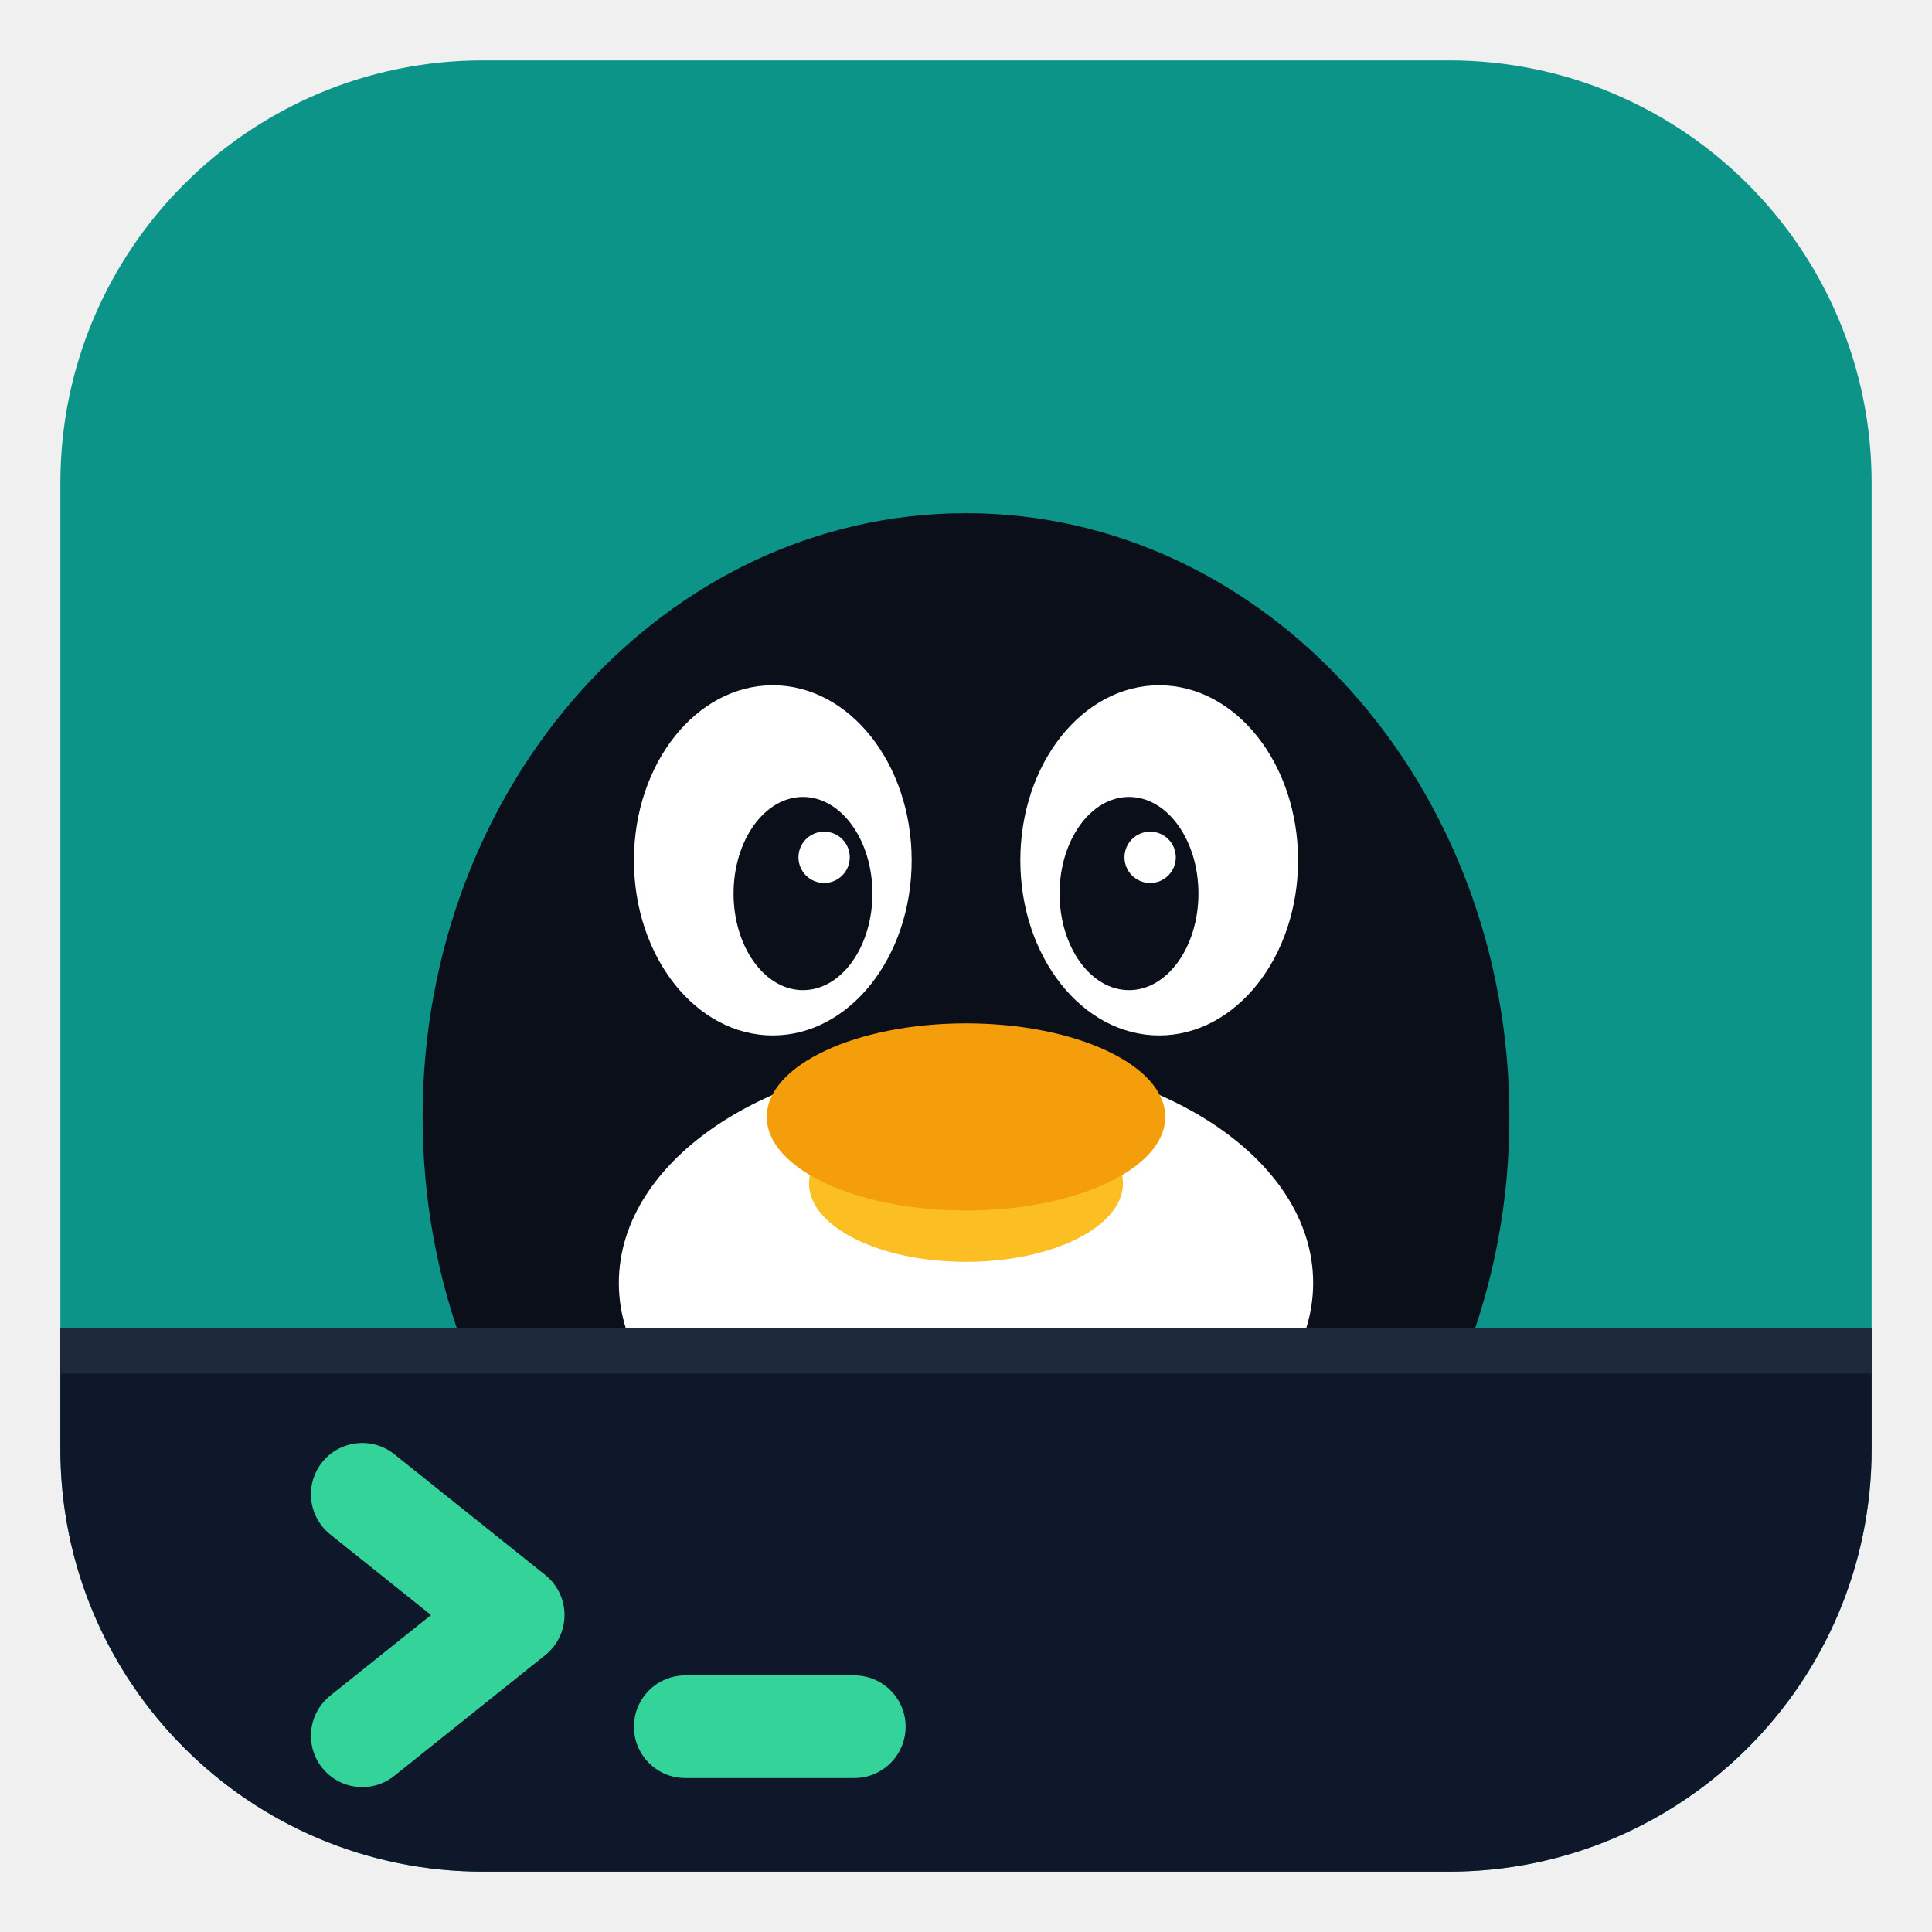
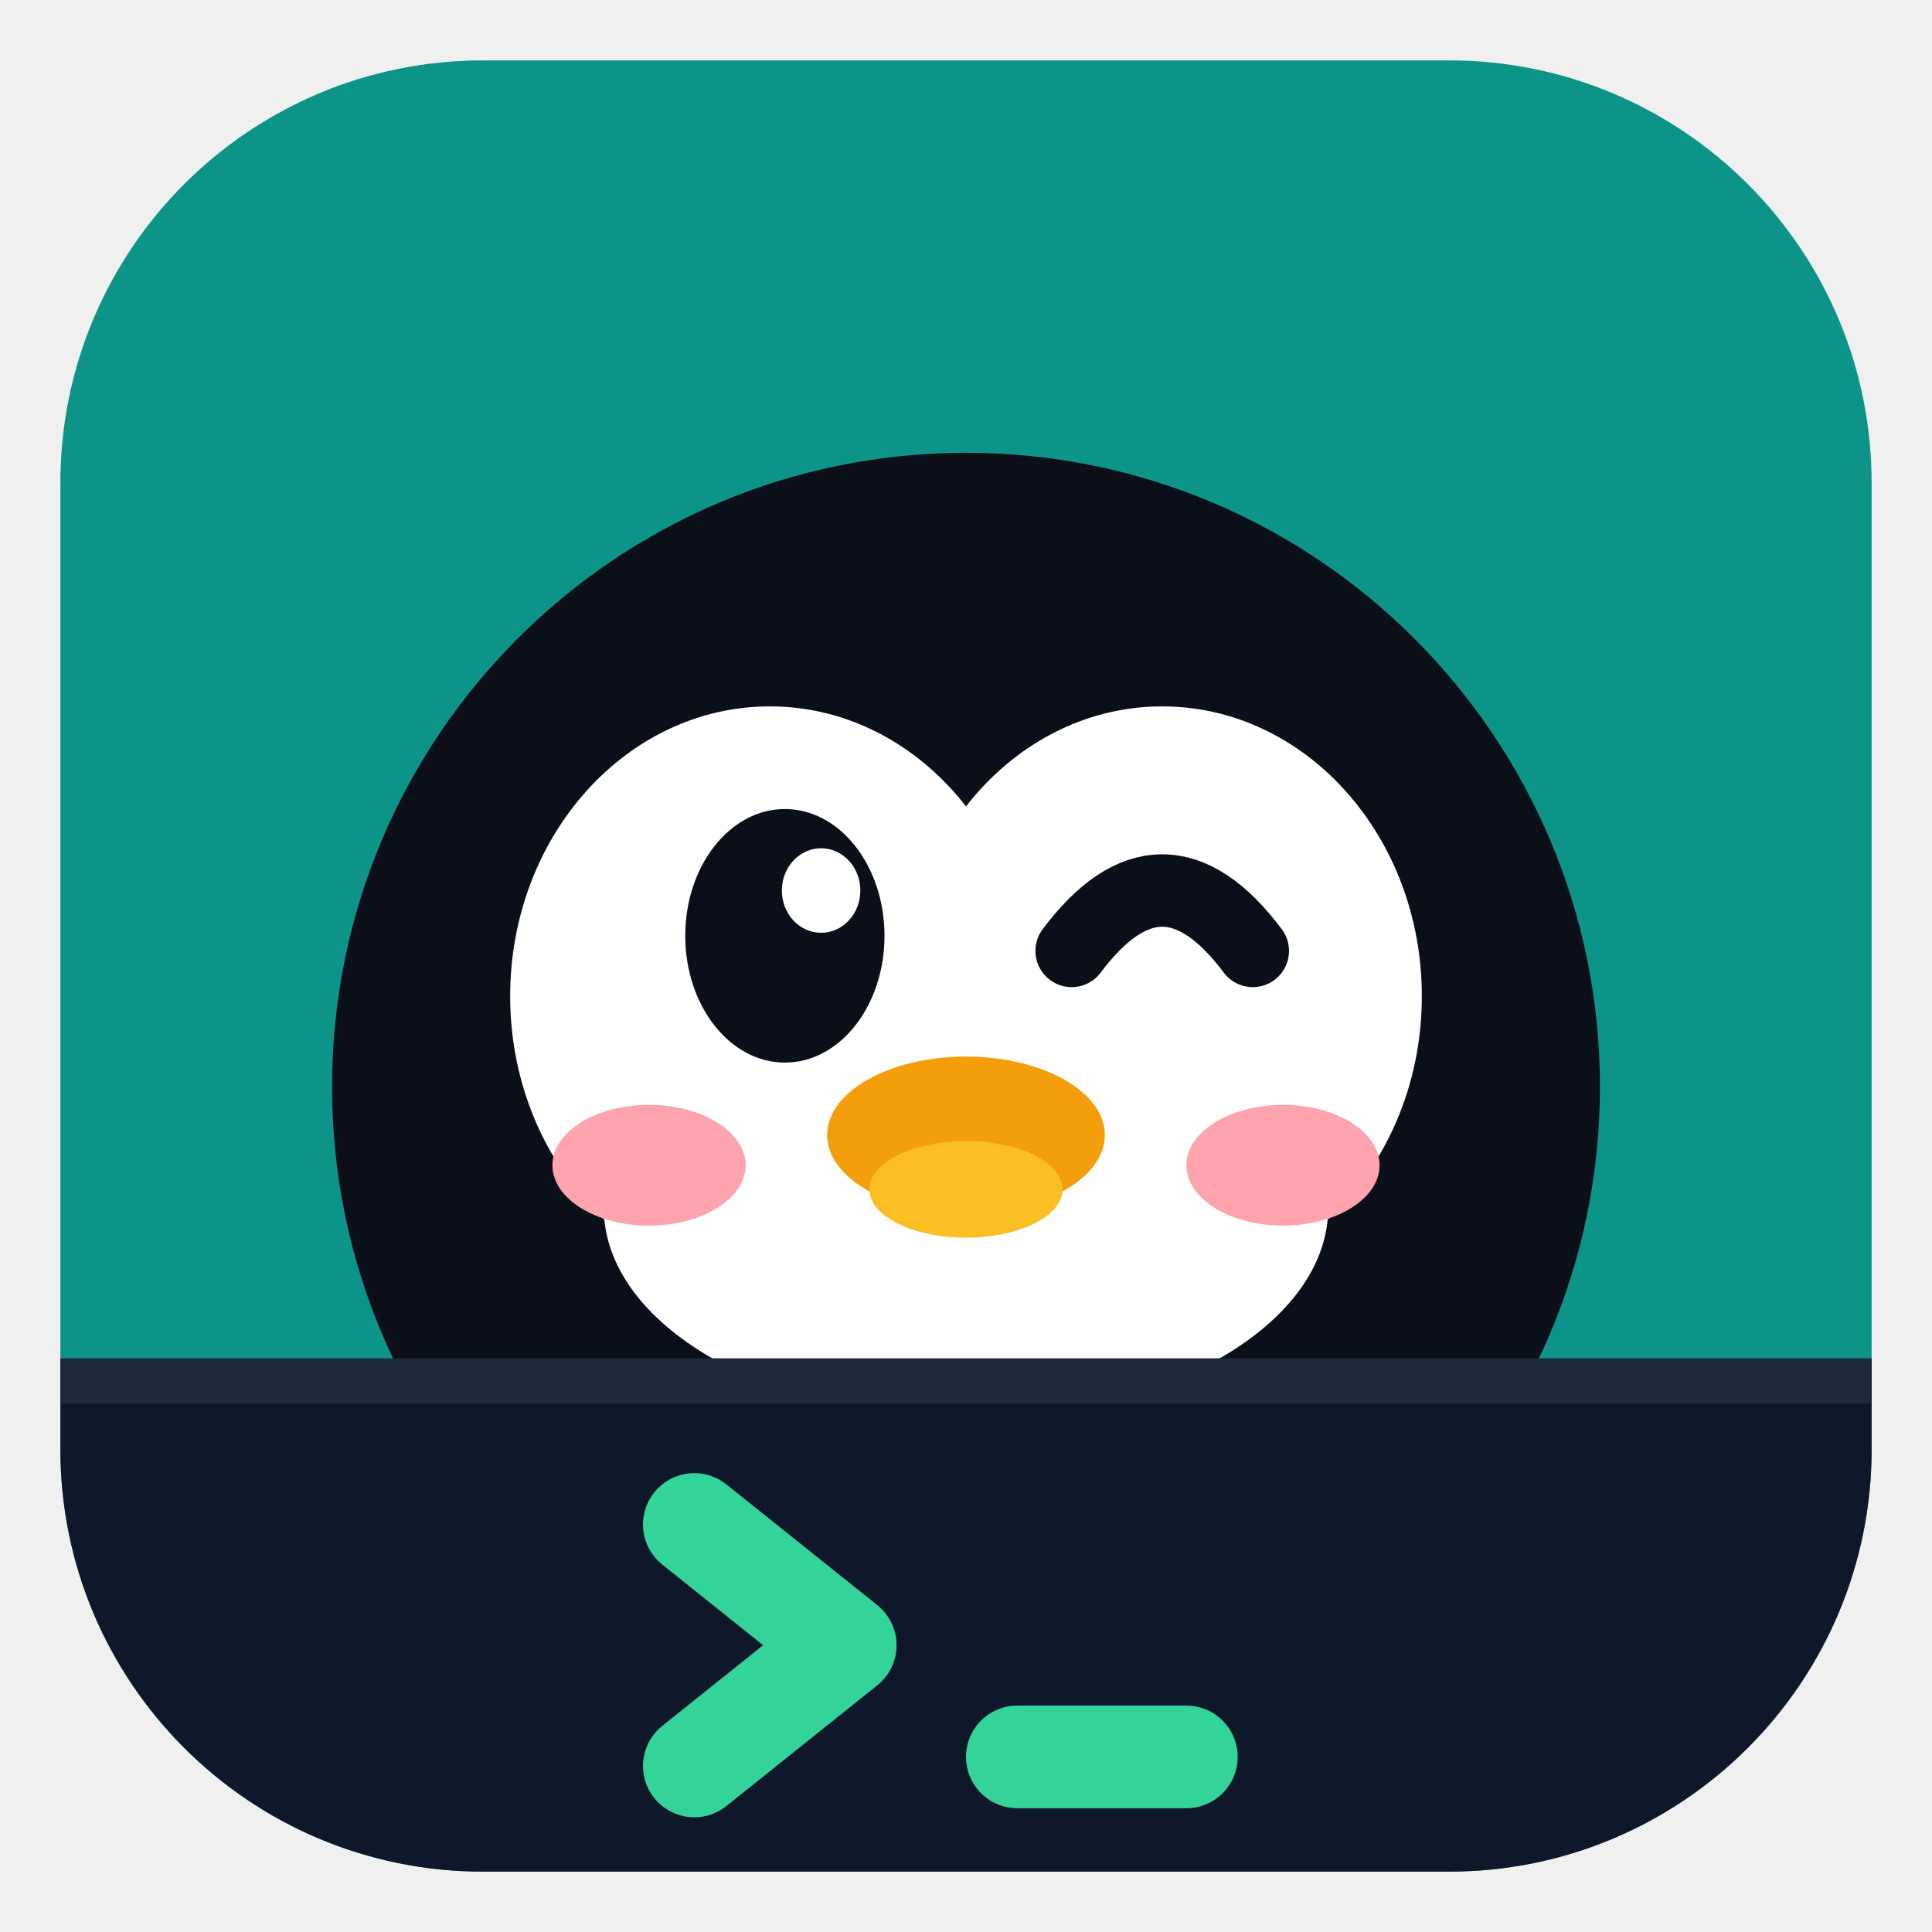
<svg xmlns="http://www.w3.org/2000/svg" viewBox="0 0 64 64" width="256" height="256">
  <defs>
    <clipPath id="tile">
      <rect x="2" y="2" width="60" height="60" rx="14" />
    </clipPath>
  </defs>
  <g clip-path="url(#tile)">
    <rect width="64" height="64" fill="#0D9488" />
-     <ellipse cx="32" cy="37" rx="18" ry="20" fill="#0B0F19" />
-     <ellipse cx="32" cy="42.5" rx="11.5" ry="7.5" fill="#FFFFFF" />
-     <ellipse cx="25.6" cy="28.5" rx="4.6" ry="5.8" fill="#FFFFFF" />
-     <ellipse cx="38.4" cy="28.5" rx="4.6" ry="5.8" fill="#FFFFFF" />
-     <ellipse cx="26.6" cy="29.6" rx="2.3" ry="3.2" fill="#0B0F19" />
-     <ellipse cx="37.4" cy="29.6" rx="2.3" ry="3.2" fill="#0B0F19" />
-     <circle cx="27.3" cy="28.4" r="0.85" fill="#FFFFFF" />
-     <circle cx="38.1" cy="28.4" r="0.85" fill="#FFFFFF" />
-     <ellipse cx="32" cy="39.2" rx="5.2" ry="2.6" fill="#FBBF24" />
-     <ellipse cx="32" cy="37" rx="6.6" ry="3.1" fill="#F59E0B" />
-     <rect y="44" width="64" height="20" fill="#0F172A" />
-     <rect y="44" width="64" height="1.5" fill="#1E293B" />
-     <path d="M12 49.5 L17 53.5 L12 57.5" fill="none" stroke="#34D399" stroke-width="3.4" stroke-linecap="round" stroke-linejoin="round" />
-     <rect x="21" y="55.5" width="9" height="3.4" rx="1.7" fill="#34D399" />
+     <circle cx="32" cy="36" r="21" fill="#0B0F19" />
+     <ellipse cx="25.5" cy="33" rx="8.6" ry="9.6" fill="#FFFFFF" />
+     <ellipse cx="38.5" cy="33" rx="8.6" ry="9.6" fill="#FFFFFF" />
+     <ellipse cx="32" cy="40" rx="12" ry="7" fill="#FFFFFF" />
+     <ellipse cx="21.5" cy="38.6" rx="3.2" ry="2" fill="#FDA4AF" />
+     <ellipse cx="42.5" cy="38.6" rx="3.2" ry="2" fill="#FDA4AF" />
+     <ellipse cx="26" cy="31" rx="3.3" ry="4.2" fill="#0B0F19" />
+     <ellipse cx="27.2" cy="29.5" rx="1.3" ry="1.4" fill="#FFFFFF" />
+     <path d="M35.5 31.5 Q38.5 27.5 41.5 31.5" fill="none" stroke="#0B0F19" stroke-width="2.4" stroke-linecap="round" />
+     <ellipse cx="32" cy="37.6" rx="4.6" ry="2.6" fill="#F59E0B" />
+     <ellipse cx="32" cy="39.4" rx="3.2" ry="1.6" fill="#FBBF24" />
+     <rect y="45" width="64" height="19" fill="#0F172A" />
+     <rect y="45" width="64" height="1.5" fill="#1E293B" />
+     <path d="M23 50.5 L28 54.5 L23 58.5" fill="none" stroke="#34D399" stroke-width="3.4" stroke-linecap="round" stroke-linejoin="round" />
+     <rect x="32" y="56.5" width="9" height="3.4" rx="1.7" fill="#34D399" />
  </g>
</svg>
